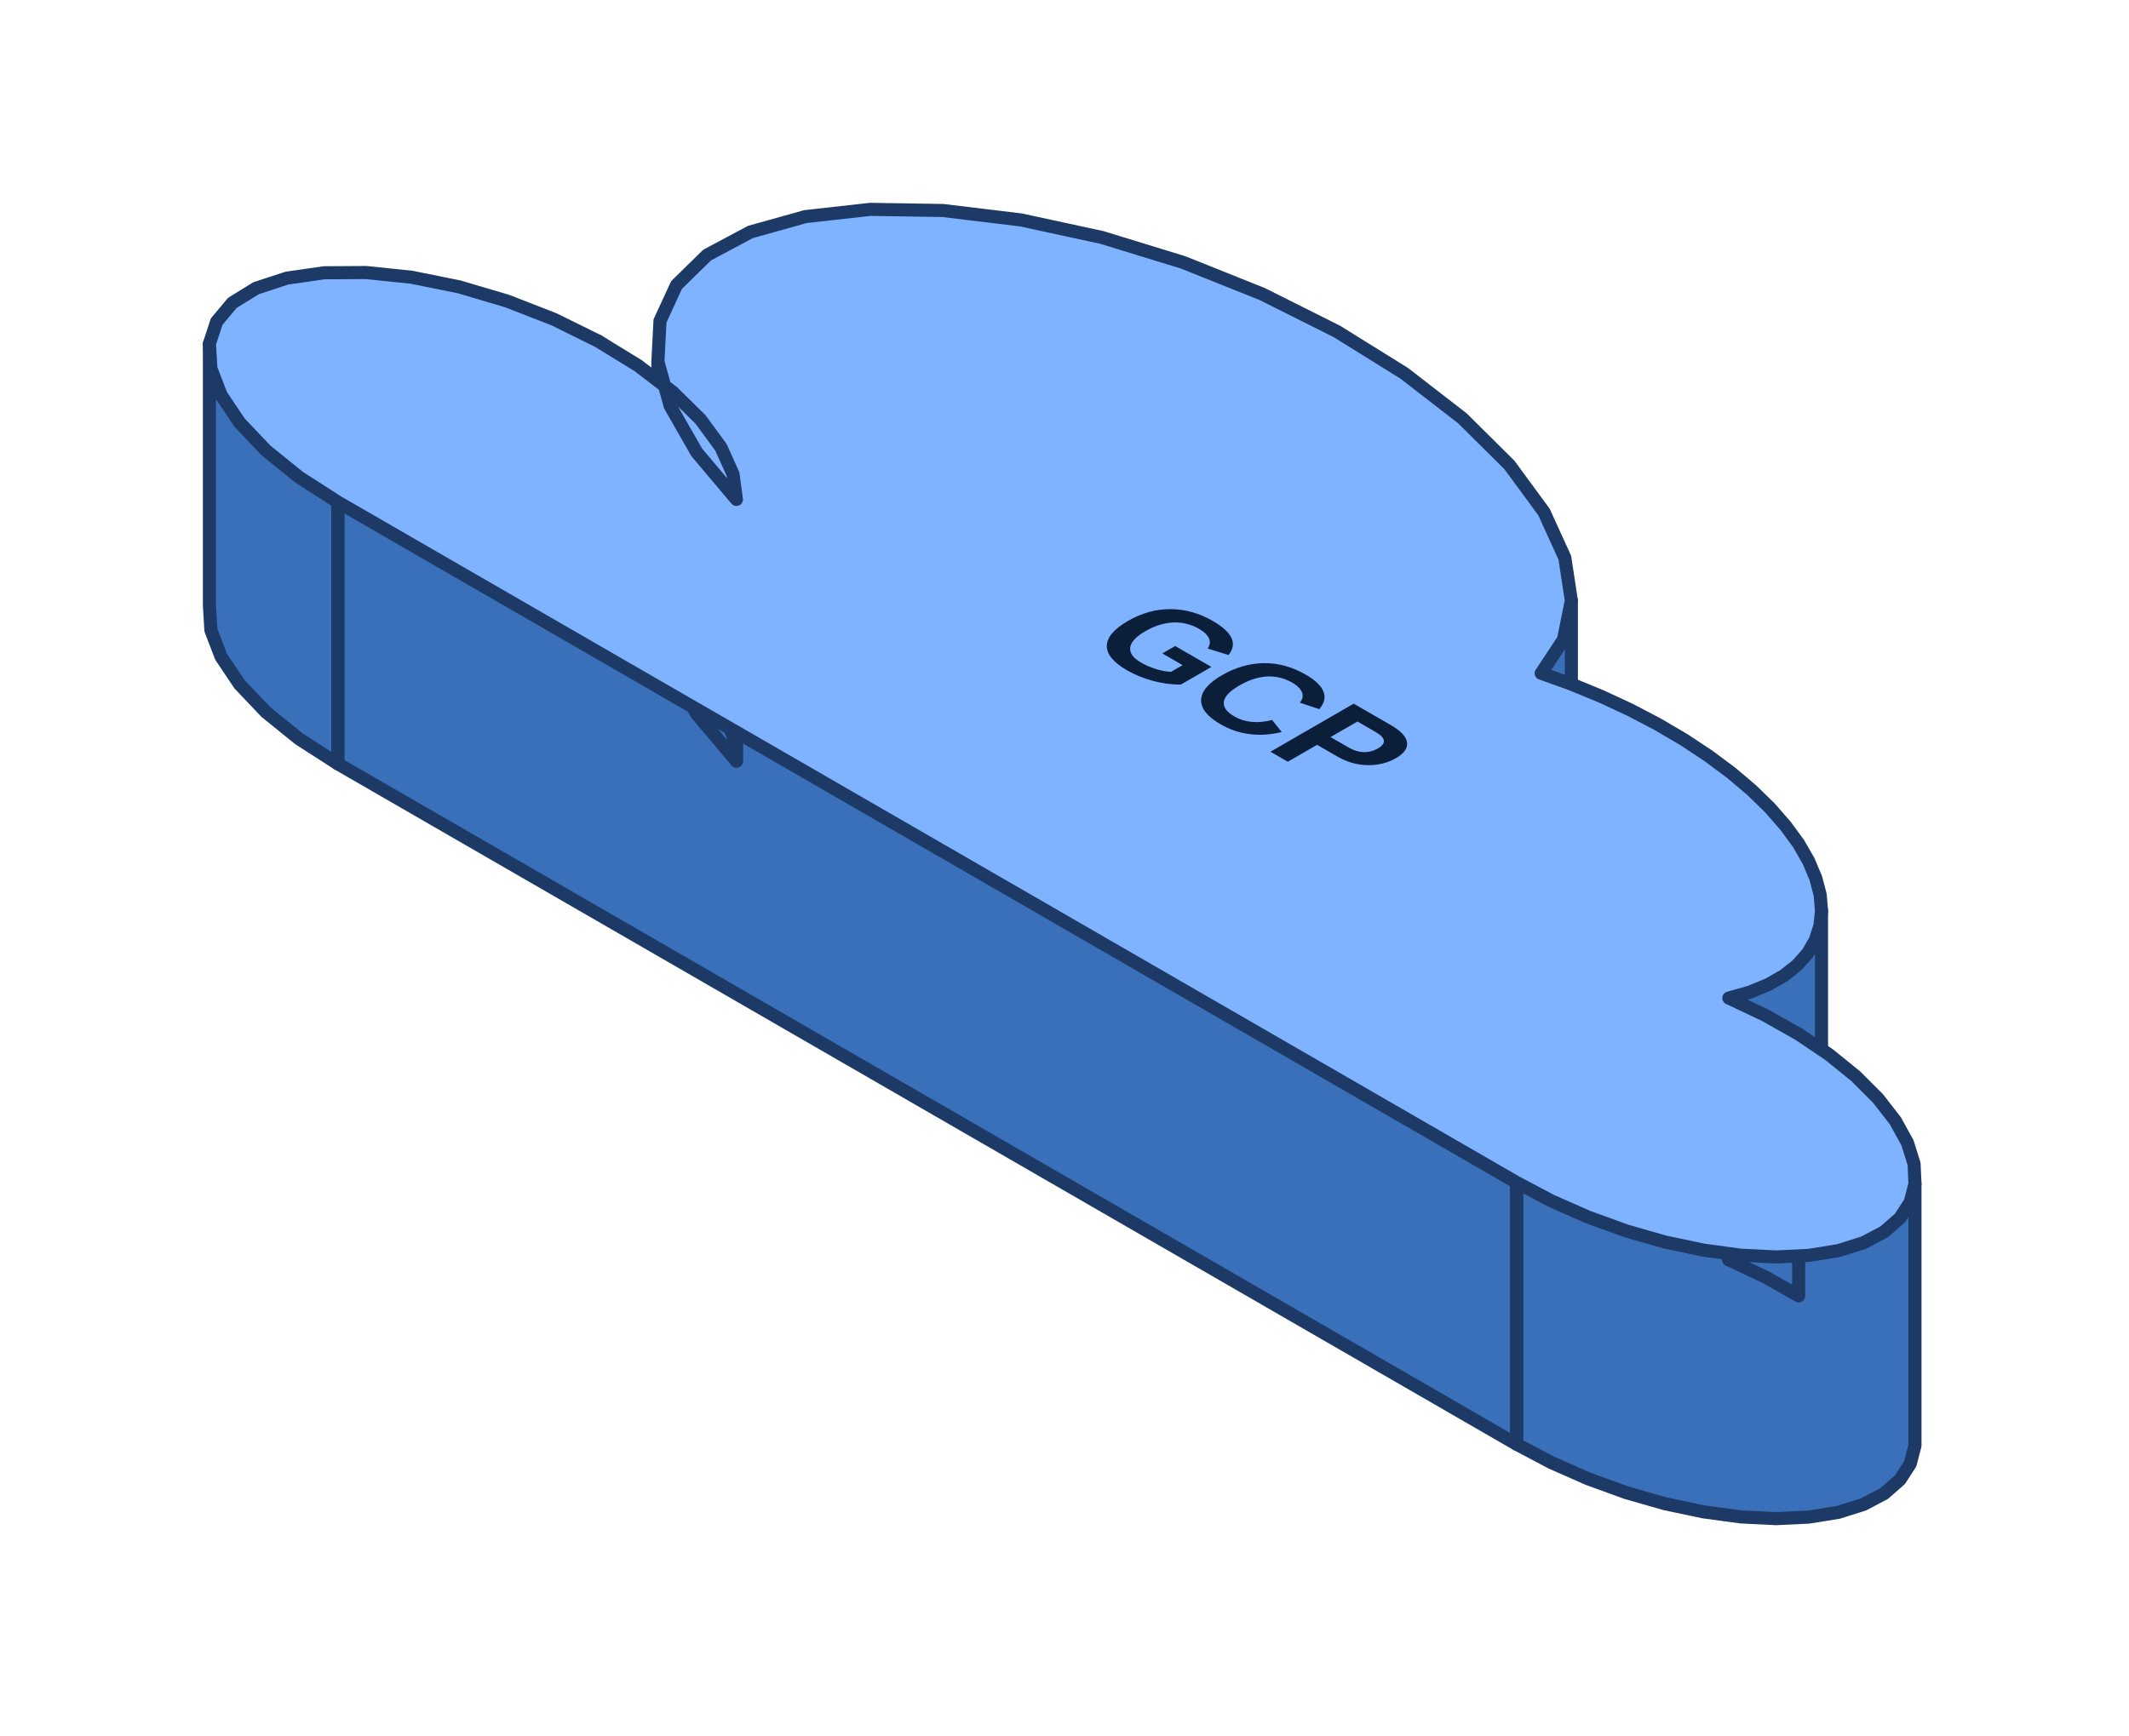
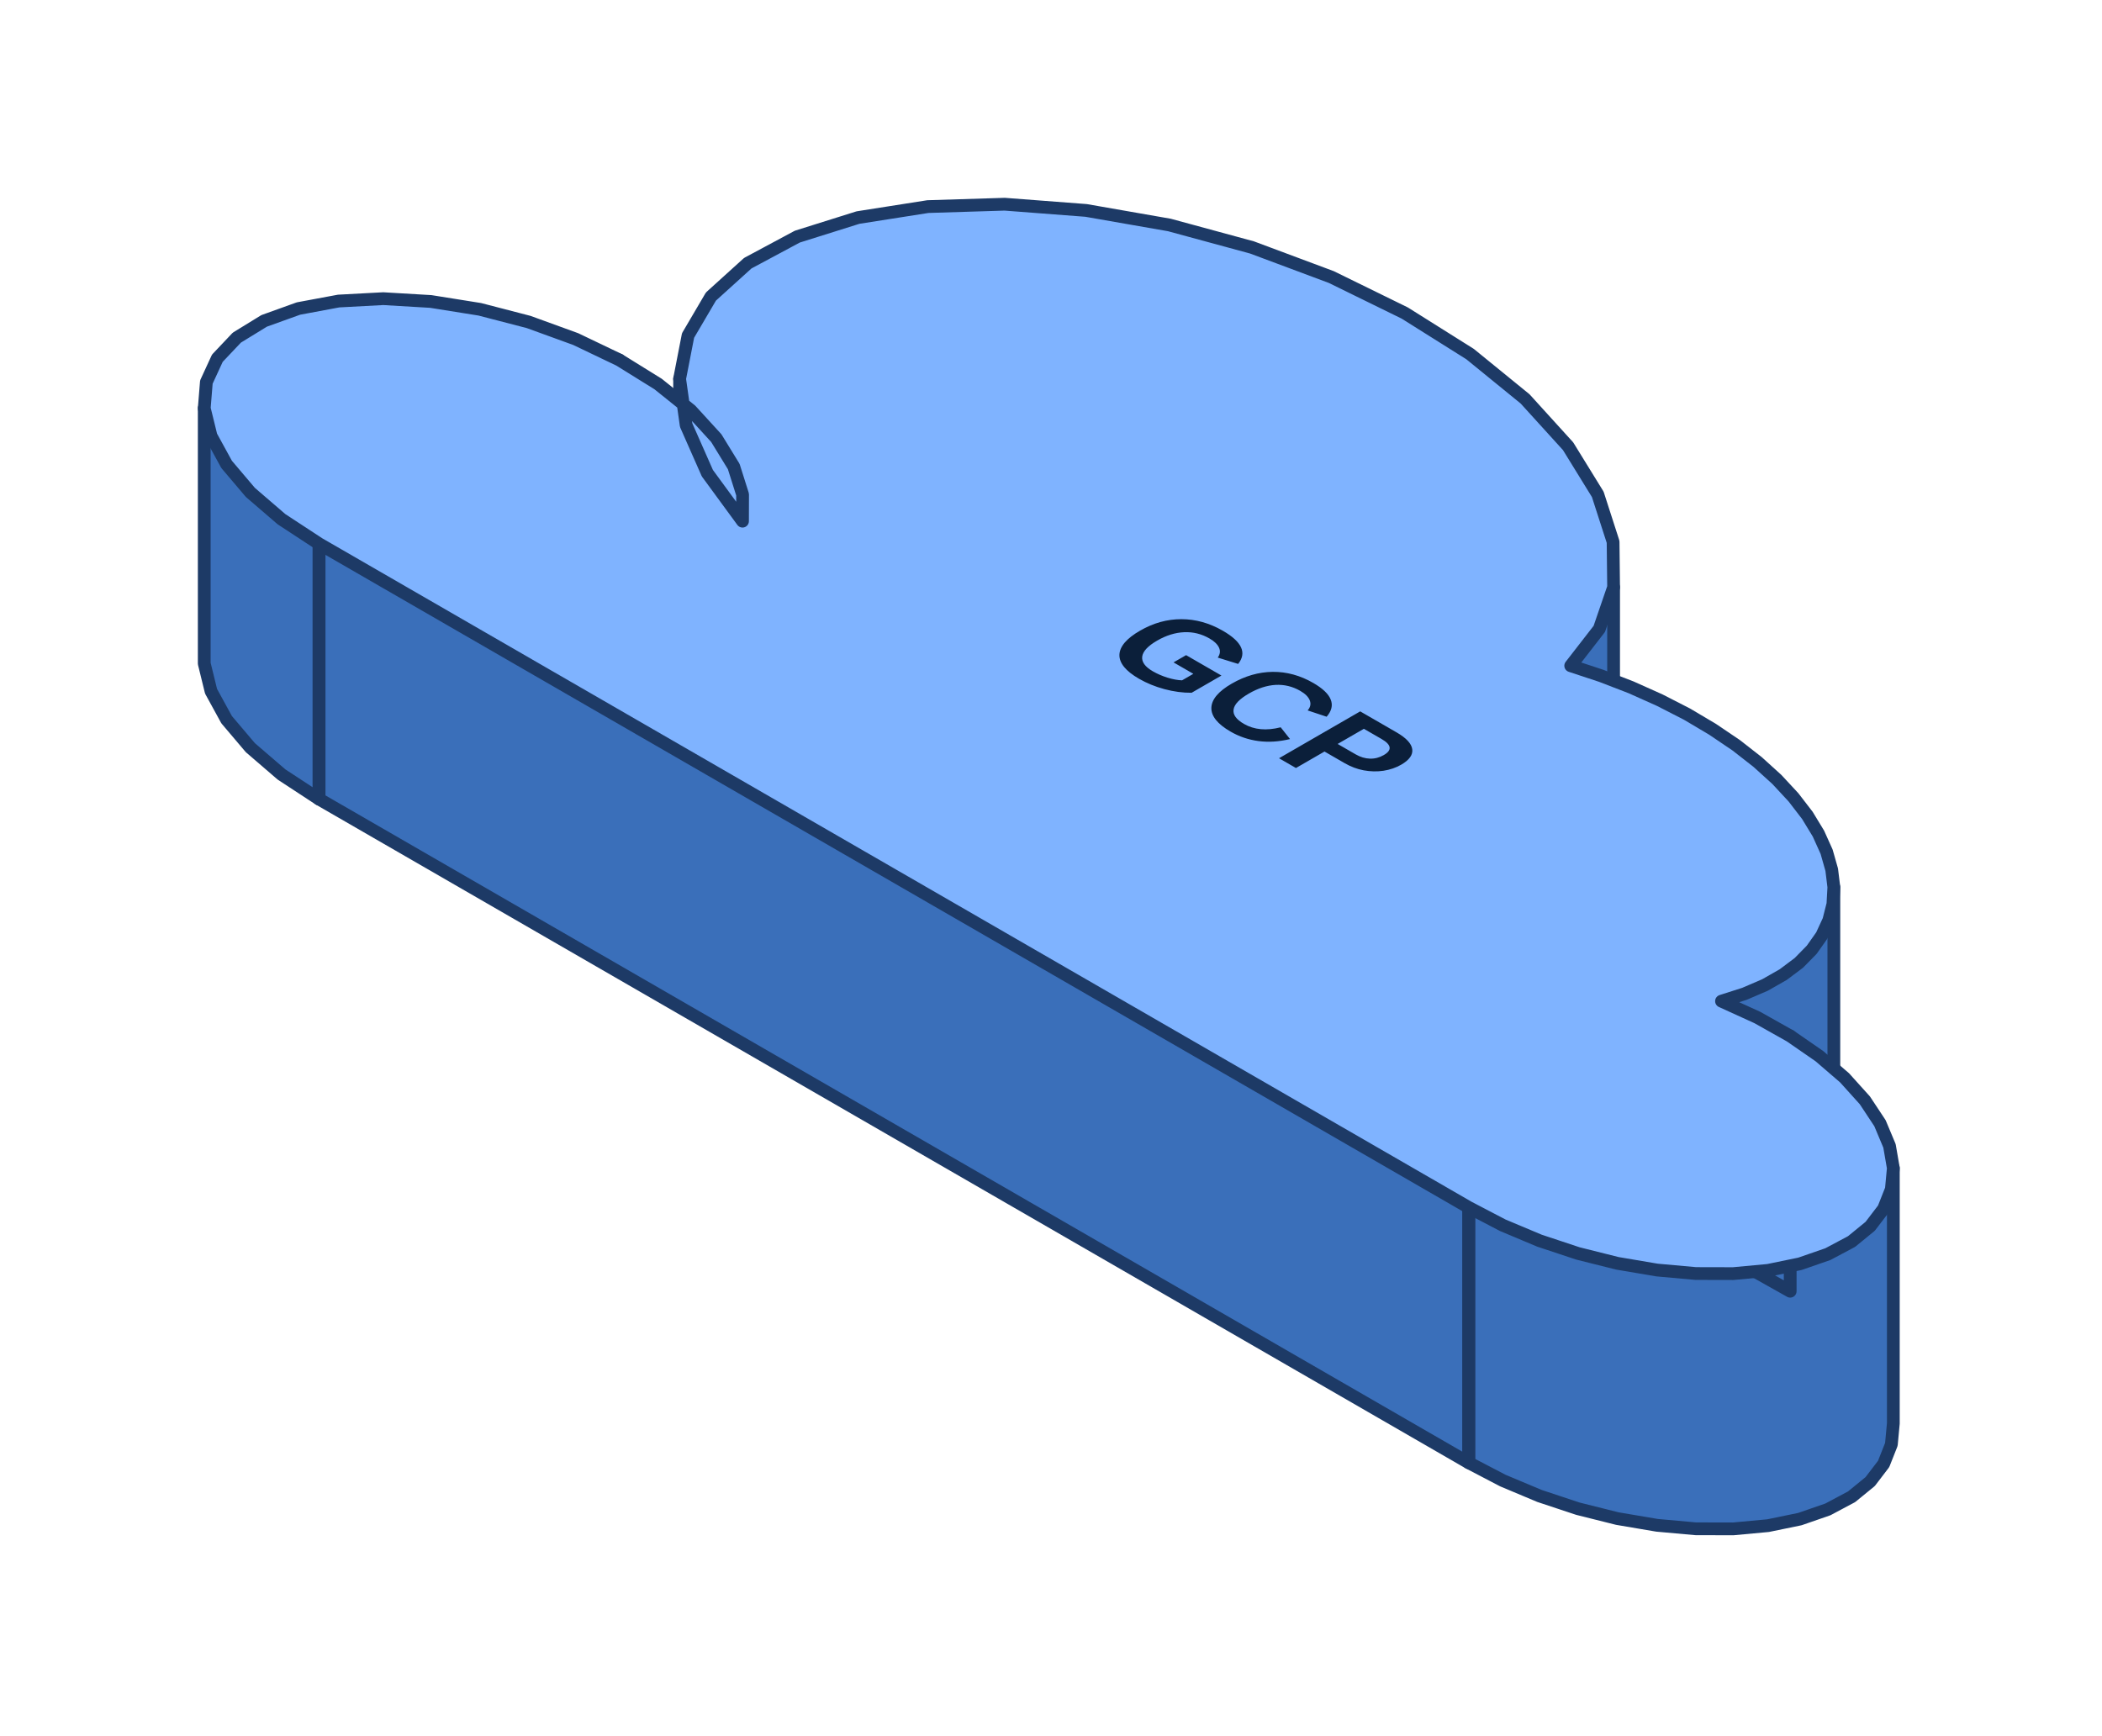
- <svg xmlns="http://www.w3.org/2000/svg" viewBox="0 0 244 199" width="244" height="199">
+ <svg xmlns="http://www.w3.org/2000/svg" viewBox="0 0 247 204" width="247" height="204">
  <g data-face="wrap">
-     <polygon data-face="side" points="84.40,57.25 79.85,51.85 76.81,46.54 75.40,41.46 75.40,71.46 76.81,76.54 79.85,81.85 84.40,87.25" fill="#3A6FBA" stroke="none" />
-     <polygon data-face="side" points="180.09,68.86 179.18,73.33 176.63,77.18 176.63,77.18 176.63,107.18 176.63,107.18 179.18,103.33 180.09,98.86" fill="#3A6FBA" stroke="none" />
-     <polygon data-face="side" points="208.76,104.42 208.57,106.16 208.04,107.79 207.17,109.29 205.96,110.64 204.45,111.84 202.62,112.88 200.52,113.74 198.14,114.41 198.14,144.41 200.52,143.74 202.62,142.88 204.45,141.84 205.96,140.64 207.17,139.29 208.04,137.79 208.57,136.16 208.76,134.42" fill="#3A6FBA" stroke="none" />
-     <polygon data-face="side" points="198.14,114.41 202.28,116.37 206.14,118.55 206.14,148.55 202.28,146.37 198.14,144.41" fill="#3A6FBA" stroke="none" />
-     <polygon data-face="side" points="219.47,135.71 218.93,137.80 217.74,139.64 215.94,141.21 213.57,142.46 210.67,143.37 207.31,143.91 203.56,144.09 199.51,143.89 195.23,143.31 190.82,142.38 186.39,141.11 182.01,139.52 177.79,137.66 173.82,135.56 173.82,165.56 177.79,167.66 182.01,169.52 186.39,171.11 190.82,172.38 195.23,173.31 199.51,173.89 203.56,174.09 207.31,173.91 210.67,173.37 213.57,172.46 215.94,171.21 217.74,169.64 218.93,167.80 219.47,165.71" fill="#3A6FBA" stroke="none" />
-     <polygon data-face="side" points="173.82,135.56 38.72,57.56 38.72,87.56 173.82,165.56" fill="#3A6FBA" stroke="none" />
-     <polygon data-face="side" points="38.72,57.56 34.26,54.69 30.47,51.62 27.46,48.45 25.34,45.29 24.17,42.24 24.00,39.40 24.00,69.40 24.17,72.24 25.34,75.29 27.46,78.45 30.47,81.62 34.26,84.69 38.72,87.56" fill="#3A6FBA" stroke="none" />
-     <polygon data-face="side" points="68.55,39.10 73.13,41.91 77.09,44.94 80.29,48.09 82.62,51.27 84.01,54.35 84.40,57.25 84.40,87.25 84.01,84.35 82.62,81.27 80.29,78.09 77.09,74.94 73.13,71.91 68.55,69.10" fill="#3A6FBA" stroke="none" />
-     <path data-face="outline" d="M 84.40 57.25 L 84.40 87.25 L 79.85 81.85 L 76.81 76.54 L 75.40 71.46 L 75.40 41.46" fill="none" stroke="#1D3A66" stroke-width="1.50" stroke-linejoin="round" stroke-linecap="round" />
-     <path data-face="outline" d="M 180.09 68.86 L 180.09 98.86 L 179.18 103.33 L 176.63 107.18 L 176.63 107.18 L 176.63 77.18" fill="none" stroke="#1D3A66" stroke-width="1.50" stroke-linejoin="round" stroke-linecap="round" />
-     <path data-face="outline" d="M 208.76 104.42 L 208.76 134.42 L 208.57 136.16 L 208.04 137.79 L 207.17 139.29 L 205.96 140.64 L 204.45 141.84 L 202.62 142.88 L 200.52 143.74 L 198.14 144.41 L 198.14 114.41" fill="none" stroke="#1D3A66" stroke-width="1.50" stroke-linejoin="round" stroke-linecap="round" />
-     <path data-face="outline" d="M 198.14 114.41 L 198.14 144.41 L 202.28 146.37 L 206.14 148.55 L 206.14 118.55" fill="none" stroke="#1D3A66" stroke-width="1.50" stroke-linejoin="round" stroke-linecap="round" />
-     <path data-face="outline" d="M 219.47 135.71 L 219.47 165.71 L 218.93 167.80 L 217.74 169.64 L 215.94 171.21 L 213.57 172.46 L 210.67 173.37 L 207.31 173.91 L 203.56 174.09 L 199.51 173.89 L 195.23 173.31 L 190.82 172.38 L 186.39 171.11 L 182.01 169.52 L 177.79 167.66 L 173.82 165.56 L 173.82 135.56" fill="none" stroke="#1D3A66" stroke-width="1.50" stroke-linejoin="round" stroke-linecap="round" />
-     <path data-face="outline" d="M 173.82 135.56 L 173.82 165.56 L 38.72 87.56 L 38.72 57.56" fill="none" stroke="#1D3A66" stroke-width="1.50" stroke-linejoin="round" stroke-linecap="round" />
-     <path data-face="outline" d="M 38.72 57.56 L 38.72 87.56 L 34.26 84.69 L 30.47 81.62 L 27.46 78.45 L 25.34 75.29 L 24.17 72.24 L 24.00 69.40 L 24.00 39.40" fill="none" stroke="#1D3A66" stroke-width="1.50" stroke-linejoin="round" stroke-linecap="round" />
-     <path data-face="outline" d="M 68.55 39.10 L 68.55 69.10 L 73.13 71.91 L 77.09 74.94 L 80.29 78.09 L 82.62 81.27 L 84.01 84.35 L 84.40 87.25 L 84.40 57.25" fill="none" stroke="#1D3A66" stroke-width="1.50" stroke-linejoin="round" stroke-linecap="round" />
-     <path data-face="top" d="M 84.40 57.25 L 79.85 51.85 L 76.81 46.54 L 75.40 41.46 L 75.64 36.79 L 77.54 32.67 L 81.04 29.24 L 86.01 26.59 L 92.31 24.83 L 99.74 24.00 L 108.06 24.13 L 117.00 25.21 L 126.28 27.22 L 135.60 30.08 L 144.67 33.71 L 153.21 37.99 L 160.93 42.79 L 167.60 47.95 L 172.99 53.30 L 176.95 58.69 L 179.34 63.93 L 180.09 68.86 L 179.18 73.33 L 176.63 77.18 L 176.63 77.18 L 180.11 78.43 L 183.53 79.84 L 186.84 81.38 L 190.01 83.04 L 193.02 84.81 L 195.83 86.67 L 198.42 88.60 L 200.77 90.59 L 202.85 92.62 L 204.63 94.66 L 206.12 96.69 L 207.28 98.71 L 208.11 100.68 L 208.61 102.59 L 208.76 104.42 L 208.57 106.16 L 208.04 107.79 L 207.17 109.29 L 205.96 110.64 L 204.45 111.84 L 202.62 112.88 L 200.52 113.74 L 198.14 114.41 L 198.14 114.41 L 202.28 116.37 L 206.14 118.55 L 209.63 120.90 L 212.68 123.37 L 215.23 125.92 L 217.22 128.48 L 218.61 131.00 L 219.37 133.43 L 219.47 135.71 L 218.93 137.80 L 217.74 139.64 L 215.94 141.21 L 213.57 142.46 L 210.67 143.37 L 207.31 143.91 L 203.56 144.09 L 199.51 143.89 L 195.23 143.31 L 190.82 142.38 L 186.39 141.11 L 182.01 139.52 L 177.79 137.66 L 173.82 135.56 L 173.82 135.56 L 38.72 57.56 L 38.72 57.56 L 34.26 54.69 L 30.47 51.62 L 27.46 48.45 L 25.34 45.29 L 24.17 42.24 L 24.00 39.40 L 24.83 36.87 L 26.63 34.72 L 29.35 33.04 L 32.89 31.88 L 37.14 31.27 L 41.95 31.24 L 47.16 31.78 L 52.61 32.88 L 58.12 34.51 L 63.49 36.60 L 68.55 39.10 L 73.13 41.91 L 77.09 44.94 L 80.29 48.09 L 82.62 51.27 L 84.01 54.35 L 84.40 57.25 Z" fill="#7FB3FF" stroke="#1D3A66" stroke-width="1.50" stroke-linejoin="round" />
-     <g data-face="top-content" transform="matrix(0.866 0.5 -0.866 0.5 143.75 79.50)">
+     <polygon data-face="side" points="87.25,61.25 83.12,55.61 80.63,49.97 79.86,44.52 79.86,74.52 80.63,79.97 83.12,85.61 87.25,91.25" fill="#3A6FBA" stroke="none" />
+     <polygon data-face="side" points="189.61,69.01 187.93,73.91 184.57,78.24 184.57,108.24 187.93,103.91 189.61,99.01" fill="#3A6FBA" stroke="none" />
+     <polygon data-face="side" points="215.49,104.26 215.38,106.25 214.90,108.15 214.07,109.95 212.89,111.62 211.38,113.16 209.54,114.54 207.40,115.76 204.98,116.80 202.29,117.66 202.29,147.66 204.98,146.80 207.40,145.76 209.54,144.54 211.38,143.16 212.89,141.62 214.07,139.95 214.90,138.15 215.38,136.25 215.49,134.26" fill="#3A6FBA" stroke="none" />
+     <polygon data-face="side" points="202.29,117.66 206.50,119.58 210.36,121.75 210.36,151.75 206.50,149.58 202.29,147.66" fill="#3A6FBA" stroke="none" />
+     <polygon data-face="side" points="222.48,137.28 222.25,139.75 221.34,142.05 219.76,144.12 217.57,145.91 214.79,147.39 211.50,148.53 207.76,149.30 203.66,149.68 199.27,149.67 194.71,149.26 190.05,148.47 185.42,147.31 180.90,145.81 176.59,144.00 172.59,141.91 172.59,171.91 176.59,174.00 180.90,175.81 185.42,177.31 190.05,178.47 194.71,179.26 199.27,179.67 203.66,179.68 207.76,179.30 211.50,178.53 214.79,177.39 217.57,175.91 219.76,174.12 221.34,172.05 222.25,169.75 222.48,167.28" fill="#3A6FBA" stroke="none" />
+     <polygon data-face="side" points="172.59,141.91 37.49,63.91 37.49,93.91 172.59,171.91" fill="#3A6FBA" stroke="none" />
+     <polygon data-face="side" points="37.49,63.91 33.08,61.02 29.42,57.87 26.63,54.58 24.80,51.24 24.00,47.98 24.00,77.98 24.80,81.24 26.63,84.58 29.42,87.87 33.08,91.02 37.49,93.91" fill="#3A6FBA" stroke="none" />
+     <polygon data-face="side" points="72.77,42.30 77.33,45.13 81.18,48.22 84.17,51.49 86.22,54.83 87.26,58.12 87.26,88.12 86.22,84.83 84.17,81.49 81.18,78.22 77.33,75.13 72.77,72.30" fill="#3A6FBA" stroke="none" />
+     <path data-face="outline" d="M 87.25 61.25 L 87.25 91.25 L 83.12 85.61 L 80.63 79.97 L 79.86 74.52 L 79.86 44.52" fill="none" stroke="#1D3A66" stroke-width="1.50" stroke-linejoin="round" stroke-linecap="round" />
+     <path data-face="outline" d="M 189.61 69.01 L 189.61 99.01 L 187.93 103.91 L 184.57 108.24 L 184.57 78.24" fill="none" stroke="#1D3A66" stroke-width="1.50" stroke-linejoin="round" stroke-linecap="round" />
+     <path data-face="outline" d="M 215.49 104.26 L 215.49 134.26 L 215.38 136.25 L 214.90 138.15 L 214.07 139.95 L 212.89 141.62 L 211.38 143.16 L 209.54 144.54 L 207.40 145.76 L 204.98 146.80 L 202.29 147.66 L 202.29 117.66" fill="none" stroke="#1D3A66" stroke-width="1.50" stroke-linejoin="round" stroke-linecap="round" />
+     <path data-face="outline" d="M 202.29 117.66 L 202.29 147.66 L 206.50 149.58 L 210.36 151.75 L 210.36 121.75" fill="none" stroke="#1D3A66" stroke-width="1.50" stroke-linejoin="round" stroke-linecap="round" />
+     <path data-face="outline" d="M 222.48 137.28 L 222.48 167.28 L 222.25 169.75 L 221.34 172.05 L 219.76 174.12 L 217.57 175.91 L 214.79 177.39 L 211.50 178.53 L 207.76 179.30 L 203.66 179.68 L 199.27 179.67 L 194.71 179.26 L 190.05 178.47 L 185.42 177.31 L 180.90 175.81 L 176.59 174.00 L 172.59 171.91 L 172.59 141.91" fill="none" stroke="#1D3A66" stroke-width="1.50" stroke-linejoin="round" stroke-linecap="round" />
+     <path data-face="outline" d="M 172.59 141.91 L 172.59 171.91 L 37.49 93.91 L 37.49 63.91" fill="none" stroke="#1D3A66" stroke-width="1.50" stroke-linejoin="round" stroke-linecap="round" />
+     <path data-face="outline" d="M 37.49 63.91 L 37.49 93.91 L 33.08 91.02 L 29.42 87.87 L 26.63 84.58 L 24.80 81.24 L 24.00 77.98 L 24.00 47.98" fill="none" stroke="#1D3A66" stroke-width="1.50" stroke-linejoin="round" stroke-linecap="round" />
+     <path data-face="outline" d="M 72.77 42.30 L 72.77 72.30 L 77.33 75.13 L 81.18 78.22 L 84.17 81.49 L 86.22 84.83 L 87.26 88.12 L 87.26 58.12" fill="none" stroke="#1D3A66" stroke-width="1.50" stroke-linejoin="round" stroke-linecap="round" />
+     <path data-face="top" d="M 87.25 61.25 L 83.12 55.61 L 80.63 49.97 L 79.86 44.52 L 80.85 39.43 L 83.54 34.85 L 87.87 30.93 L 93.69 27.81 L 100.82 25.57 L 109.03 24.28 L 118.06 24.00 L 127.62 24.73 L 137.41 26.44 L 147.12 29.08 L 156.44 32.56 L 165.07 36.79 L 172.74 41.61 L 179.21 46.88 L 184.26 52.44 L 187.75 58.10 L 189.55 63.68 L 189.61 69.01 L 187.93 73.91 L 184.57 78.24 L 184.57 78.24 L 188.17 79.43 L 191.67 80.78 L 195.04 82.29 L 198.24 83.93 L 201.24 85.71 L 204.02 87.59 L 206.54 89.56 L 208.79 91.60 L 210.74 93.70 L 212.38 95.83 L 213.68 97.97 L 214.64 100.10 L 215.24 102.21 L 215.49 104.26 L 215.38 106.25 L 214.90 108.15 L 214.07 109.95 L 212.89 111.62 L 211.38 113.16 L 209.54 114.54 L 207.40 115.76 L 204.98 116.80 L 202.29 117.66 L 202.29 117.66 L 206.50 119.58 L 210.36 121.75 L 213.80 124.13 L 216.75 126.67 L 219.13 129.31 L 220.91 132.00 L 222.03 134.67 L 222.48 137.28 L 222.25 139.75 L 221.34 142.05 L 219.76 144.12 L 217.57 145.91 L 214.79 147.39 L 211.50 148.53 L 207.76 149.30 L 203.66 149.68 L 199.27 149.67 L 194.71 149.26 L 190.05 148.47 L 185.42 147.31 L 180.90 145.81 L 176.59 144.00 L 172.59 141.91 L 172.59 141.91 L 37.49 63.91 L 37.49 63.91 L 33.08 61.02 L 29.42 57.87 L 26.63 54.58 L 24.80 51.24 L 24.00 47.98 L 24.25 44.90 L 25.54 42.10 L 27.83 39.68 L 31.04 37.71 L 35.07 36.26 L 39.79 35.38 L 45.03 35.10 L 50.62 35.43 L 56.38 36.35 L 62.12 37.84 L 67.65 39.85 L 72.77 42.30 L 77.33 45.13 L 81.18 48.22 L 84.17 51.49 L 86.22 54.83 L 87.26 58.12 L 87.25 61.25 Z" fill="#7FB3FF" stroke="#1D3A66" stroke-width="1.50" stroke-linejoin="round" />
+     <g data-face="top-content" transform="matrix(0.866 0.5 -0.866 0.5 148.44 82.44)">
      <text x="0.00" y="0.00" dy=".35em" font-family="Helvetica Neue, Arial, sans-serif" font-size="16.00" font-weight="600" fill="#0B1F3A" text-anchor="middle">GCP</text>
    </g>
  </g>
</svg>
